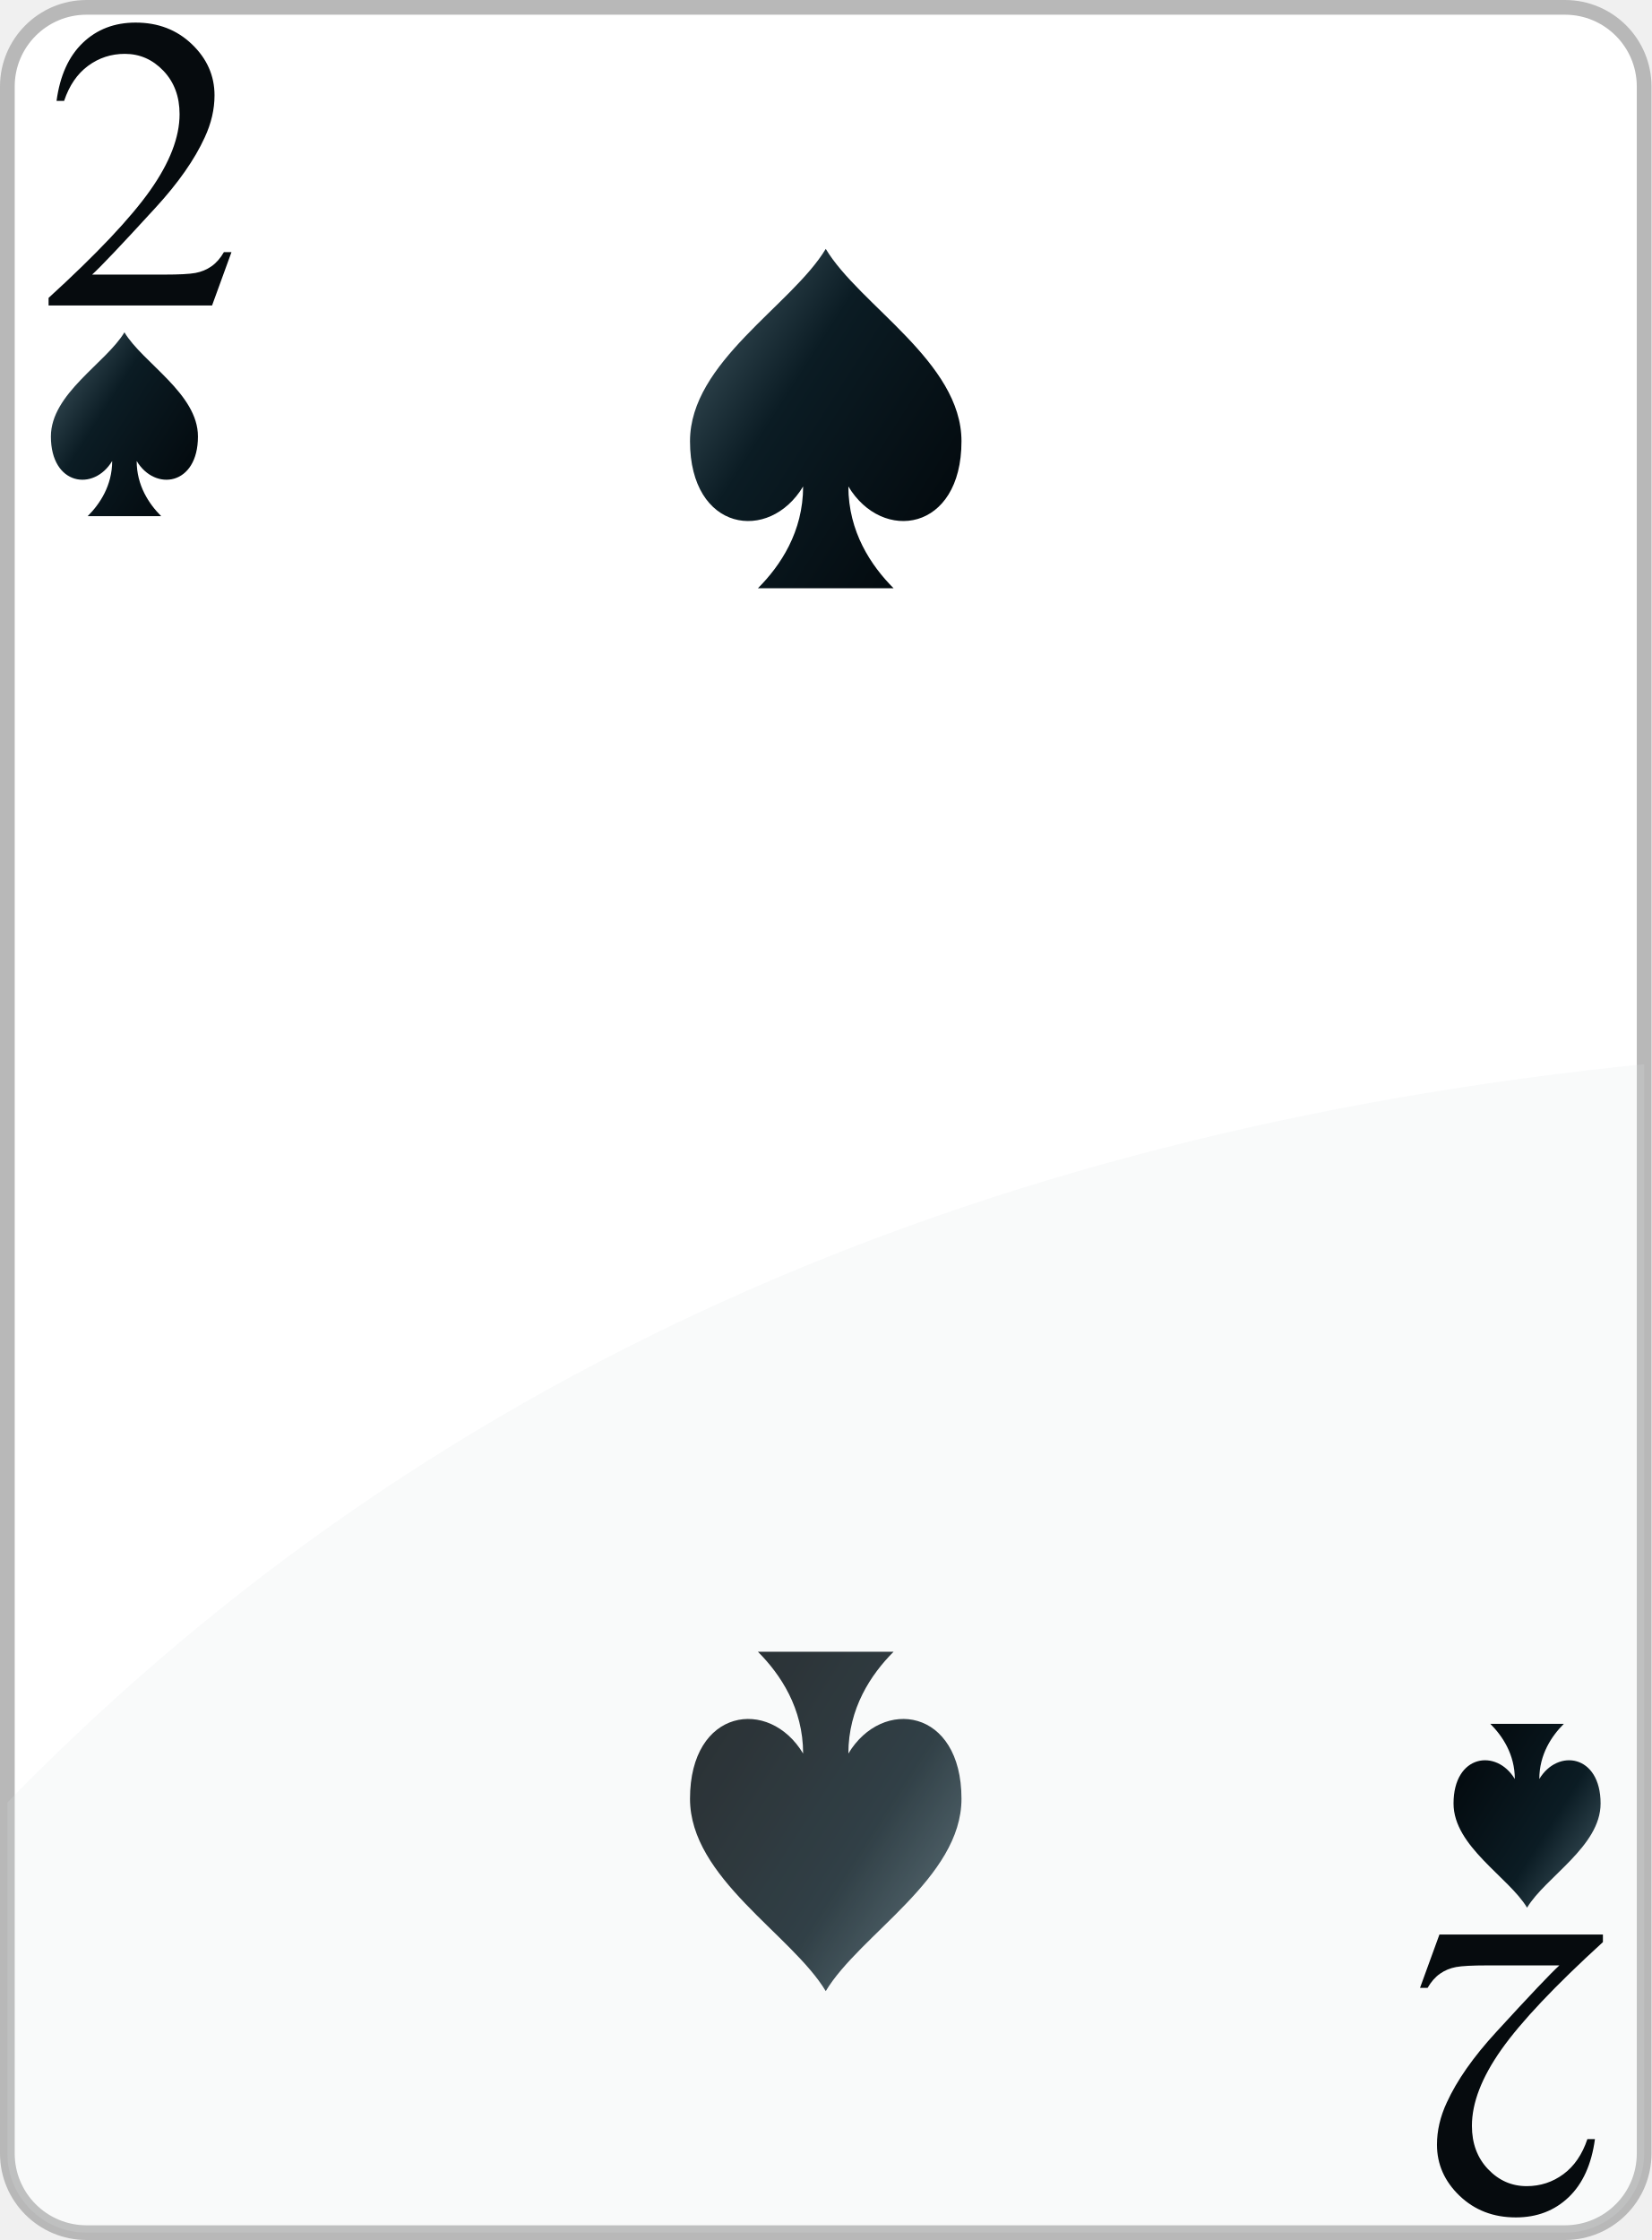
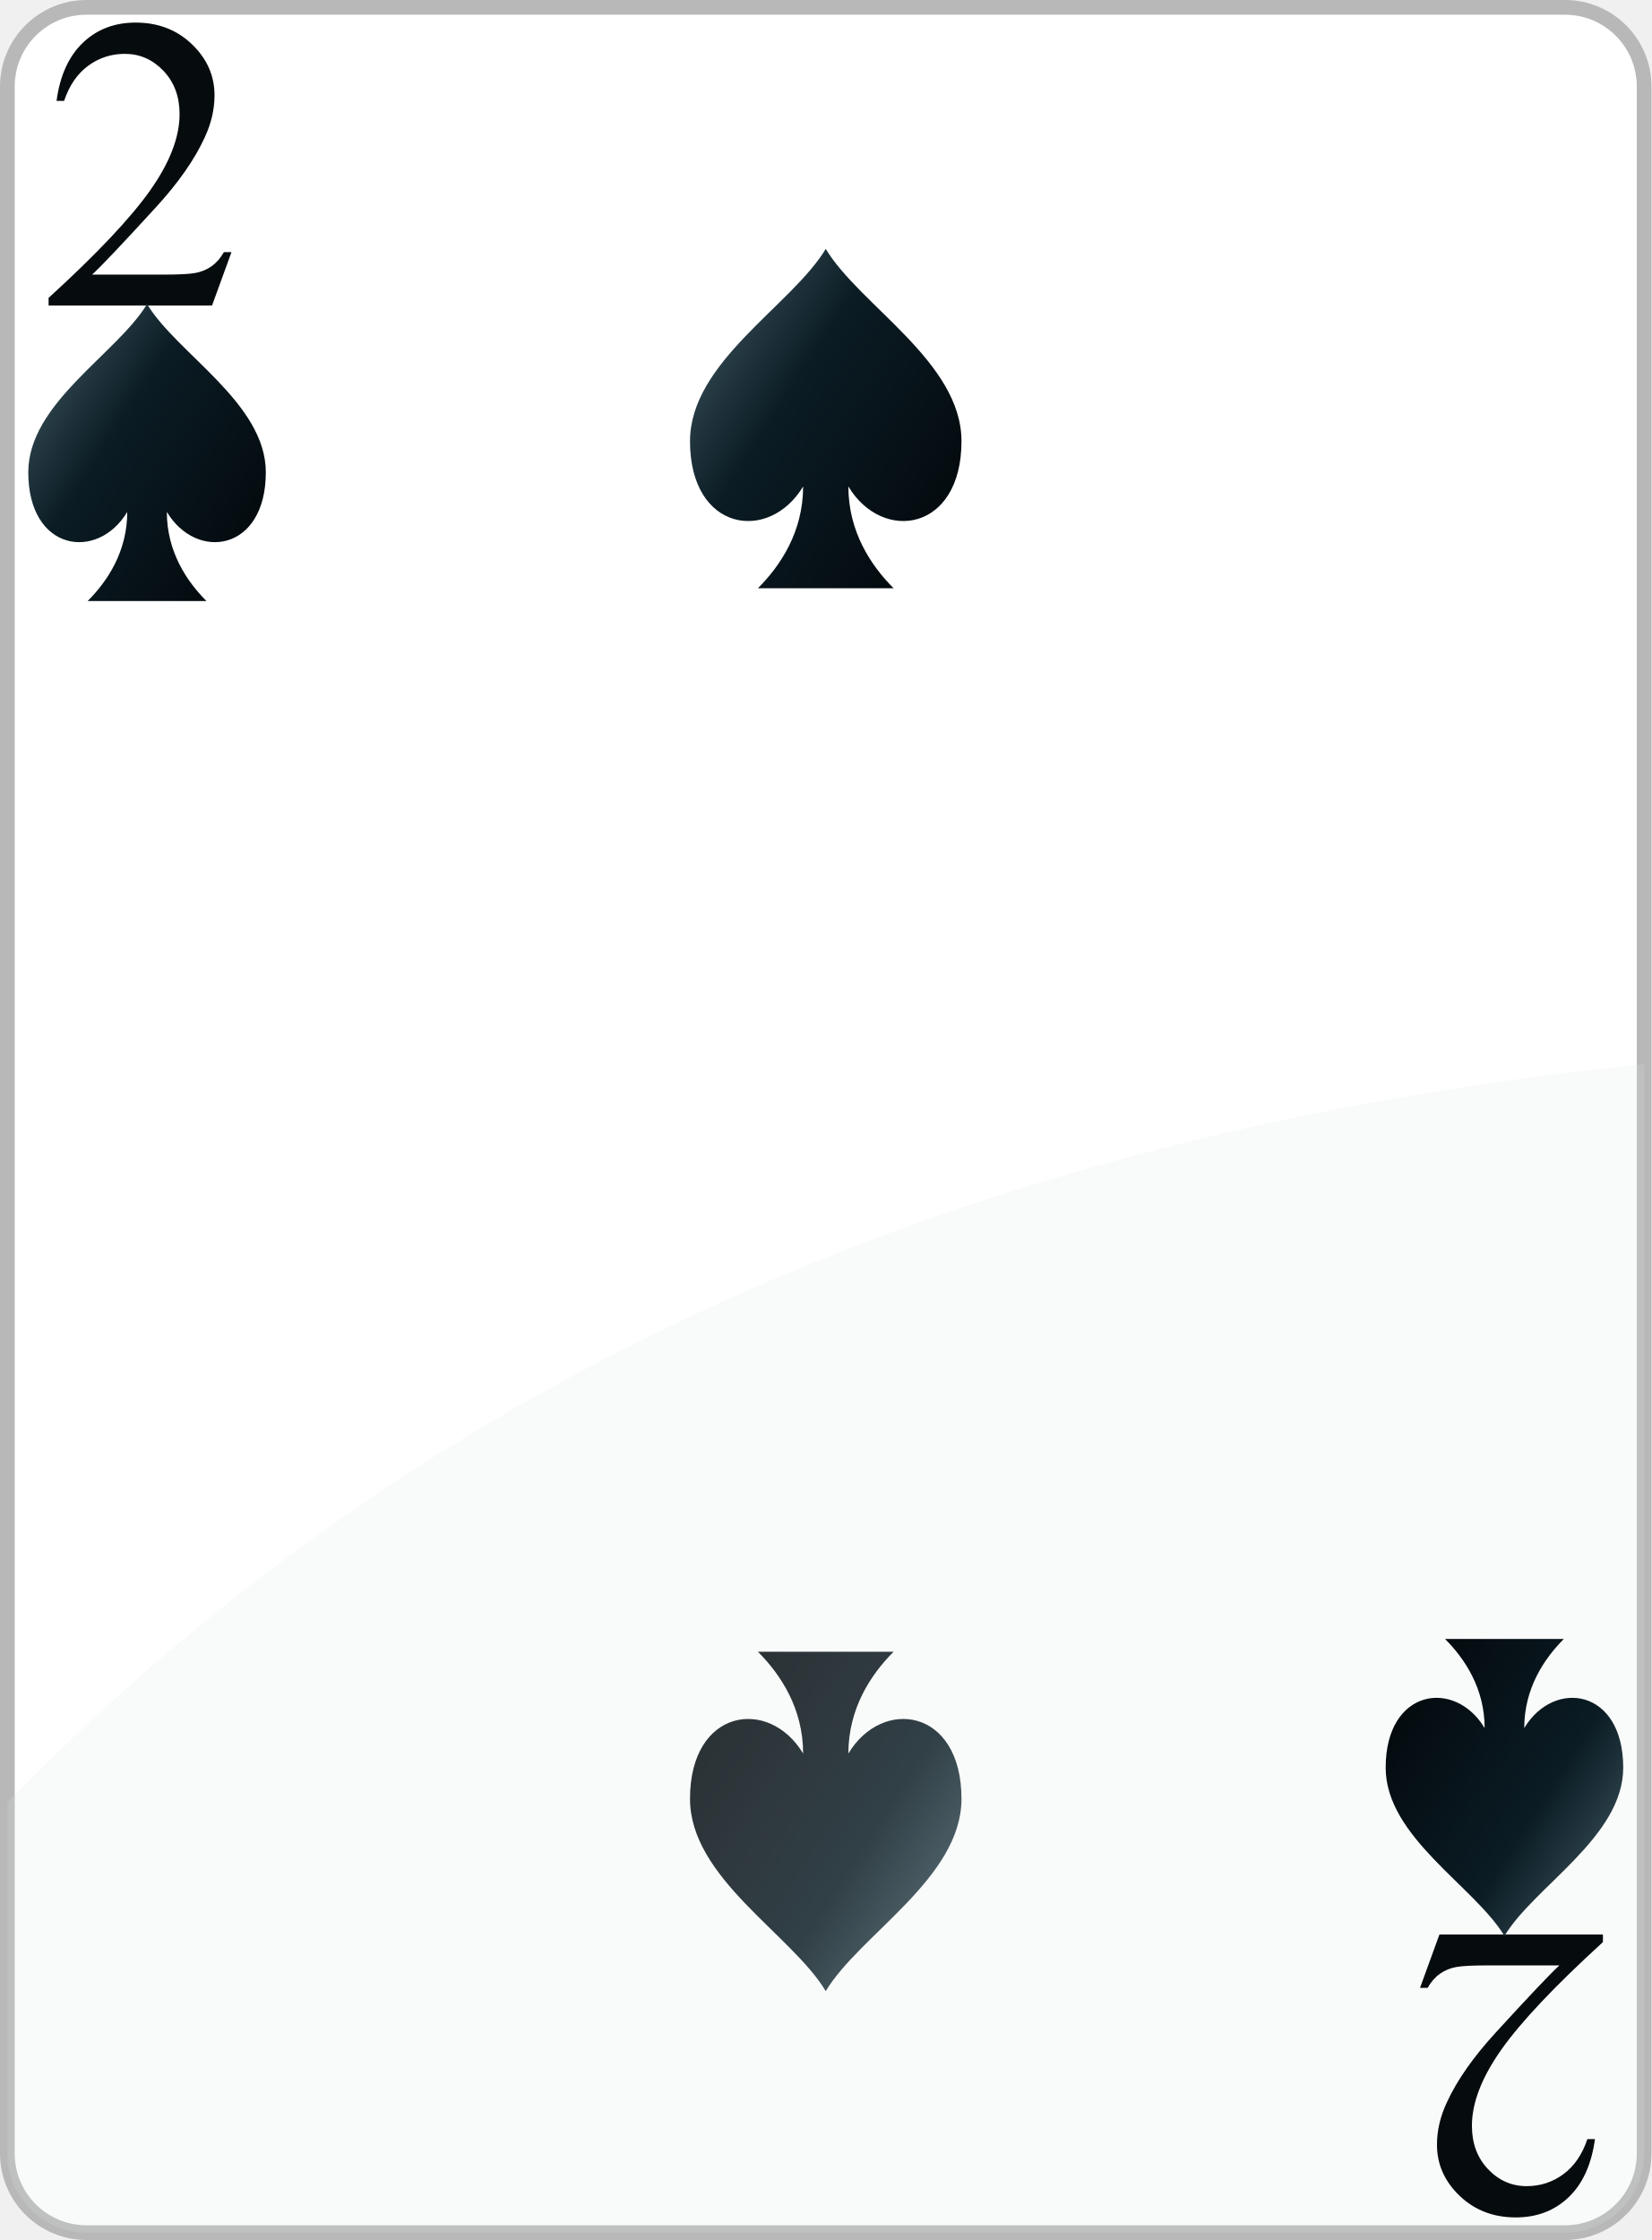
<svg xmlns="http://www.w3.org/2000/svg" xmlns:xlink="http://www.w3.org/1999/xlink" viewBox="0 0 146 198" color="#060b0e">
  <defs>
    <linearGradient id="ink" x1="0" y1="0" x2="1" y2=".8" gradientUnits="objectBoundingBox">
      <stop stop-color="#4a626c" />
      <stop offset=".43" stop-color="#0b1c24" />
      <stop offset="1" stop-color="#03090d" />
    </linearGradient>
    <path id="pip" d="M0-15C-3-10-12-5-12 2C-12 10-5 11-2 6C-2 10-4 13-6 15H6C4 13 2 10 2 6C5 11 12 10 12 2C12-5 3-10 0-15Z" fill="url(#ink)" />
    <clipPath id="card">
      <rect x=".65" y=".65" width="144.7" height="196.7" rx="7" />
    </clipPath>
    <g id="index">
      <g fill="currentColor" transform="translate(3.5 27) scale(0.01806641 -0.01806641)">
        <path d="M939 261 844 0H44V37Q397 359 541.0 563.0Q685 767 685 936Q685 1065 606.0 1148.0Q527 1231 417 1231Q317 1231 237.5 1172.5Q158 1114 120 1001H83Q108 1186 211.5 1285.0Q315 1384 470 1384Q635 1384 745.5 1278.0Q856 1172 856 1028Q856 925 808 822Q734 660 568 479Q319 207 257 151H611Q719 151 762.5 159.0Q806 167 841.0 191.5Q876 216 902 261Z" transform="translate(0 0)" />
      </g>
-       <use xlink:href="#pip" transform="translate(11 37.5) rotate(0) scale(0.5416667)" />
+       <use xlink:href="#pip" transform="translate(13 40) rotate(0) scale(0.875)" />
    </g>
  </defs>
  <rect x=".65" y=".65" width="144.7" height="196.7" rx="7" fill="#fff" stroke="#b8b8b8" stroke-width="1.3" />
  <g clip-path="url(#card)">
    <use xlink:href="#pip" transform="translate(73 37) rotate(0) scale(1)" />
    <use xlink:href="#pip" transform="translate(73 161) rotate(180) scale(1)" />
    <path d="M0 160Q55 103 146 94V198H0Z" fill="#dce2e6" opacity=".18" />
    <use xlink:href="#index" />
    <use xlink:href="#index" transform="rotate(180 73 99)" />
  </g>
</svg>
